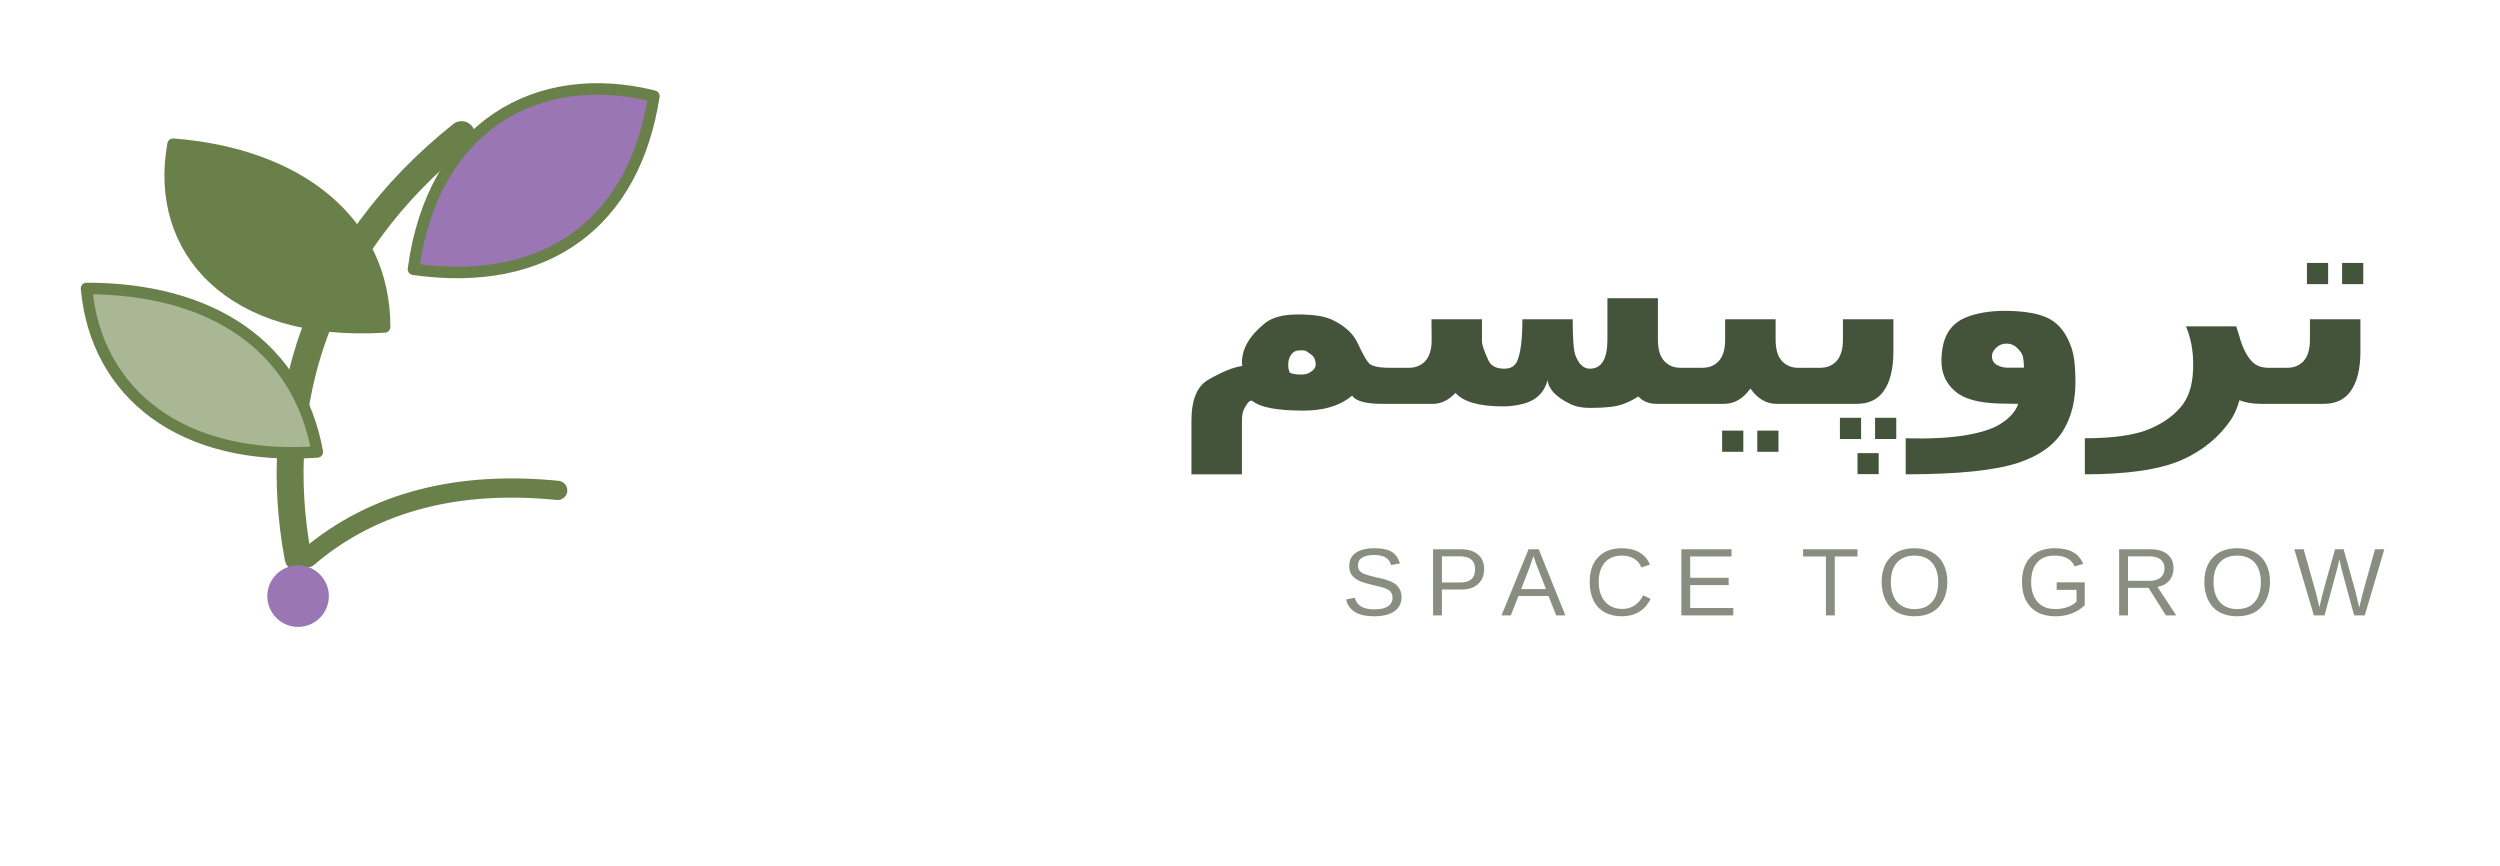
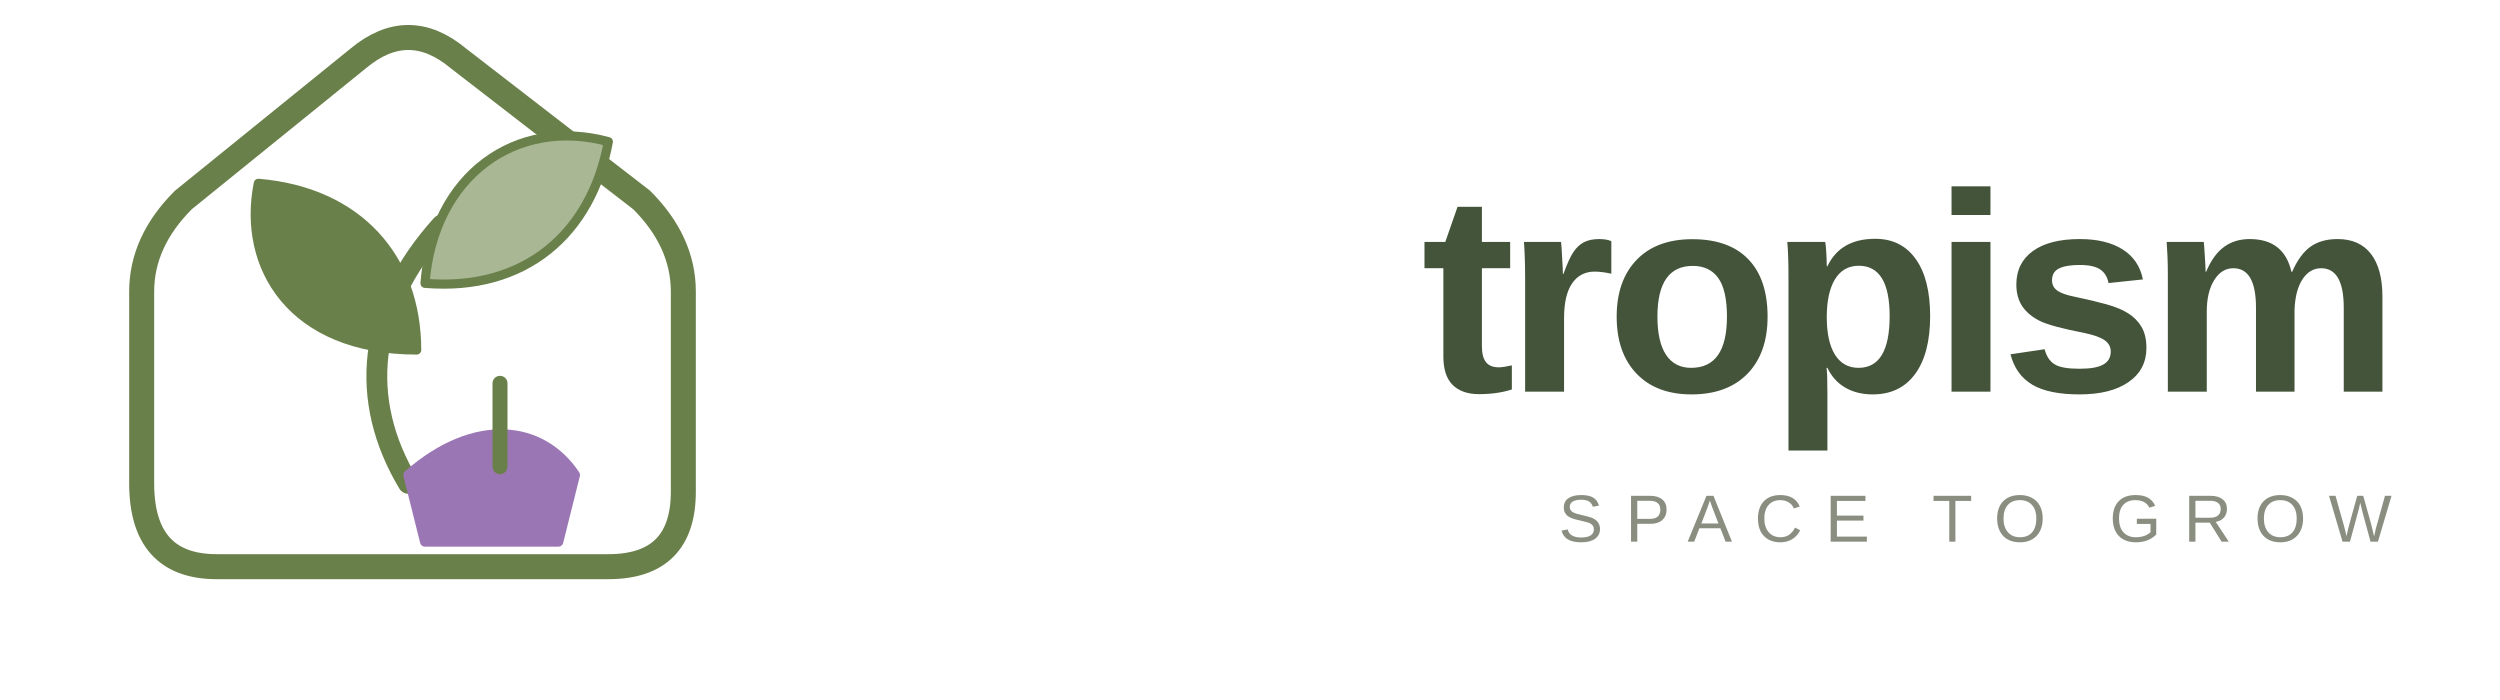
- <svg xmlns="http://www.w3.org/2000/svg" viewBox="0 0 260 90" role="img" aria-labelledby="title">
-   <g fill="none" stroke="#6a804a" stroke-linecap="round" stroke-linejoin="round">
-     <path d="M31 58C28 42 33 26 48 14" stroke-width="2.8" />
-     <path d="M40 34C24 35 16 26 18 15 31 16 40 23 40 34Z" fill="#6a804a" stroke-width="1.2" />
-     <path d="M43 28C45 13 56 7 68 10 66 23 57 30 43 28Z" fill="#9b76b4" stroke-width="1.2" />
-     <path d="M33 47C19 48 10 41 9 30 22 30 31 36 33 47Z" fill="#a9b795" stroke-width="1.2" />
-     <path d="M32 58C39 52 48 50 58 51" stroke-width="2" />
-     <circle cx="31" cy="62" r="3.2" fill="#9b76b4" stroke="none" />
+ <svg xmlns="http://www.w3.org/2000/svg" viewBox="0 0 300 84" role="img" aria-labelledby="title">
+   <g fill="none" stroke-linecap="round" stroke-linejoin="round">
+     <path d="M17 58V35Q17 29 22 24L43 7Q49 2 55 7L77 24Q82 29 82 35V59Q82 68 73 68H26Q17 68 17 58Z" stroke="#6a804a" stroke-width="3" />
+     <path d="M49 58C43 48 44 37 53 27" stroke="#6a804a" stroke-width="2.5" />
+     <path d="M50 42C35 42 29 32 31 22C43 23 50 31 50 42Z" fill="#6a804a" stroke="#6a804a" stroke-width="1.1" />
+     <path d="M51 34C52 21 62 14 73 17C71 28 63 35 51 34Z" fill="#a9b795" stroke="#6a804a" stroke-width="1.1" />
+     <path d="M49 57C57 50 65 51 69 57L67 65H51Z" fill="#9b76b4" stroke="#9b76b4" stroke-width="1.2" />
+     <path d="M60 56V46" stroke="#6a804a" stroke-width="1.8" />
  </g>
-   <text x="248" y="42" text-anchor="end" fill="#43543a" font-family="Tahoma, Arial, sans-serif" font-size="30" font-weight="600">تروپیسم</text>
-   <text x="248" y="64" text-anchor="end" fill="#8a8e81" font-family="Tahoma, Arial, sans-serif" font-size="10" letter-spacing="2">SPACE TO GROW</text>
+   <text x="288" y="47" text-anchor="end" fill="#43543a" font-family="Arial, Helvetica, sans-serif" font-size="34" font-weight="600" letter-spacing="-1.2">tropism</text>
+   <text x="287" y="65" text-anchor="end" fill="#8a8e81" font-family="Arial, Helvetica, sans-serif" font-size="8" letter-spacing="2.7">SPACE TO GROW</text>
</svg>
